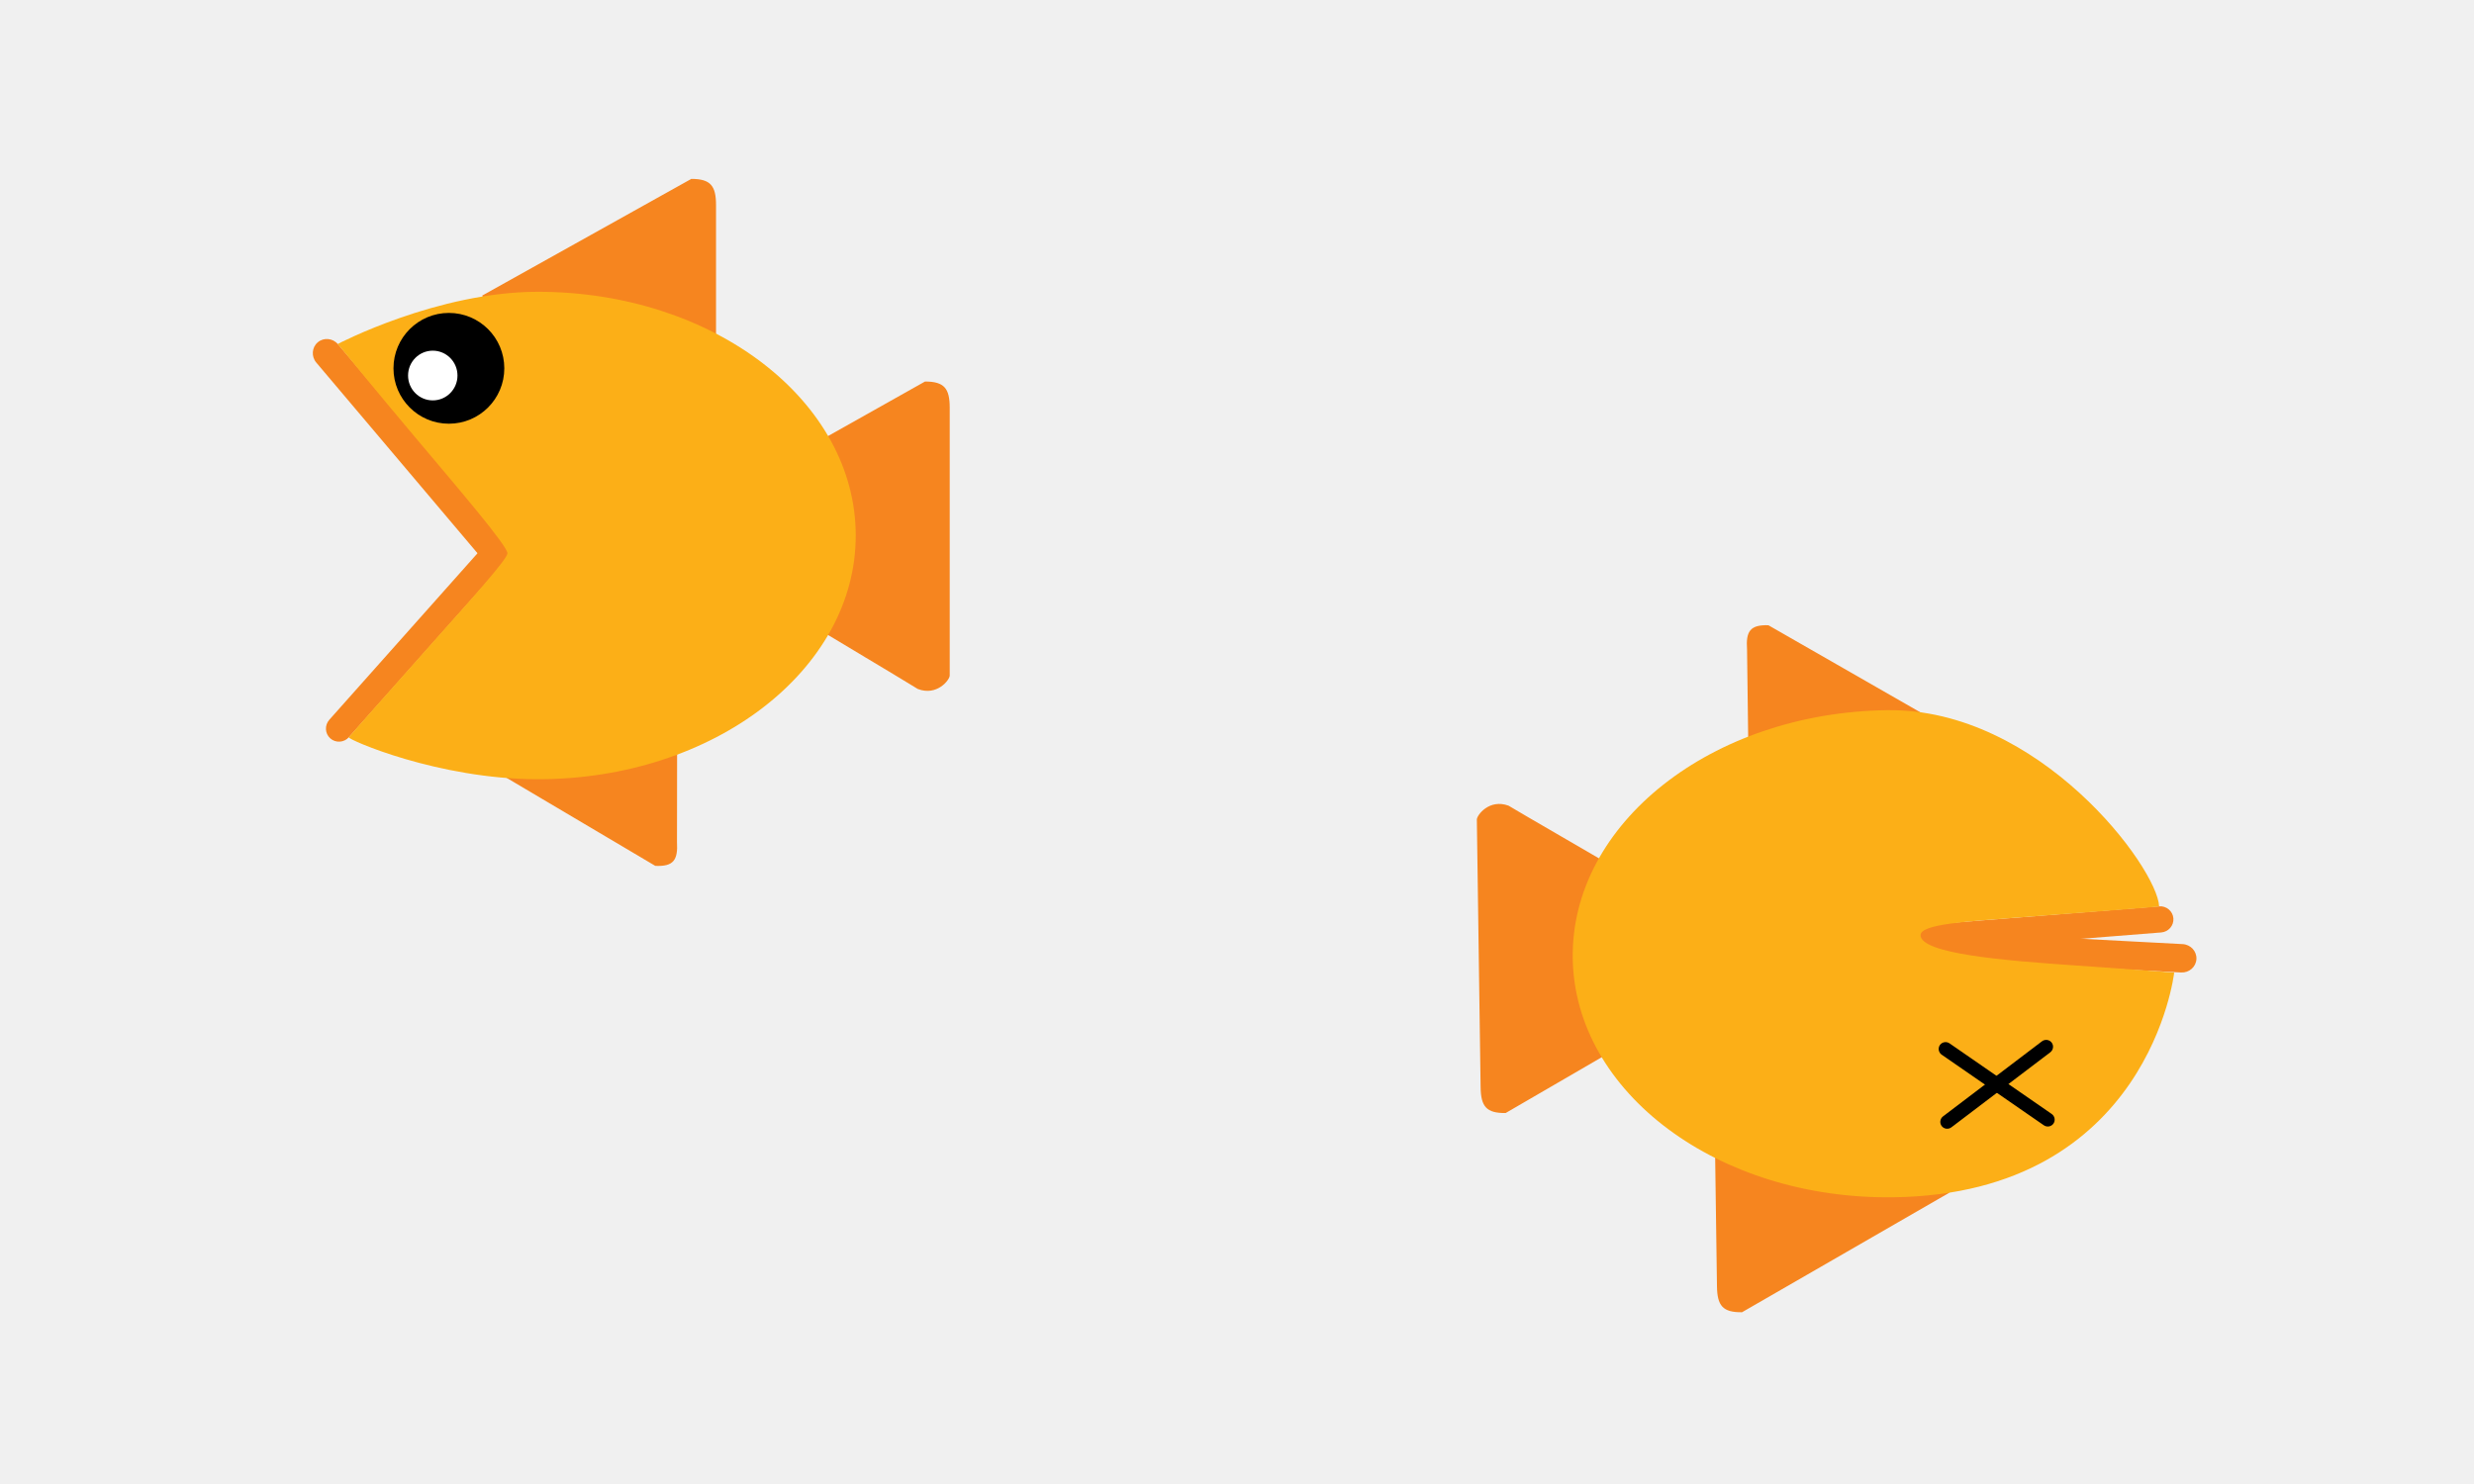
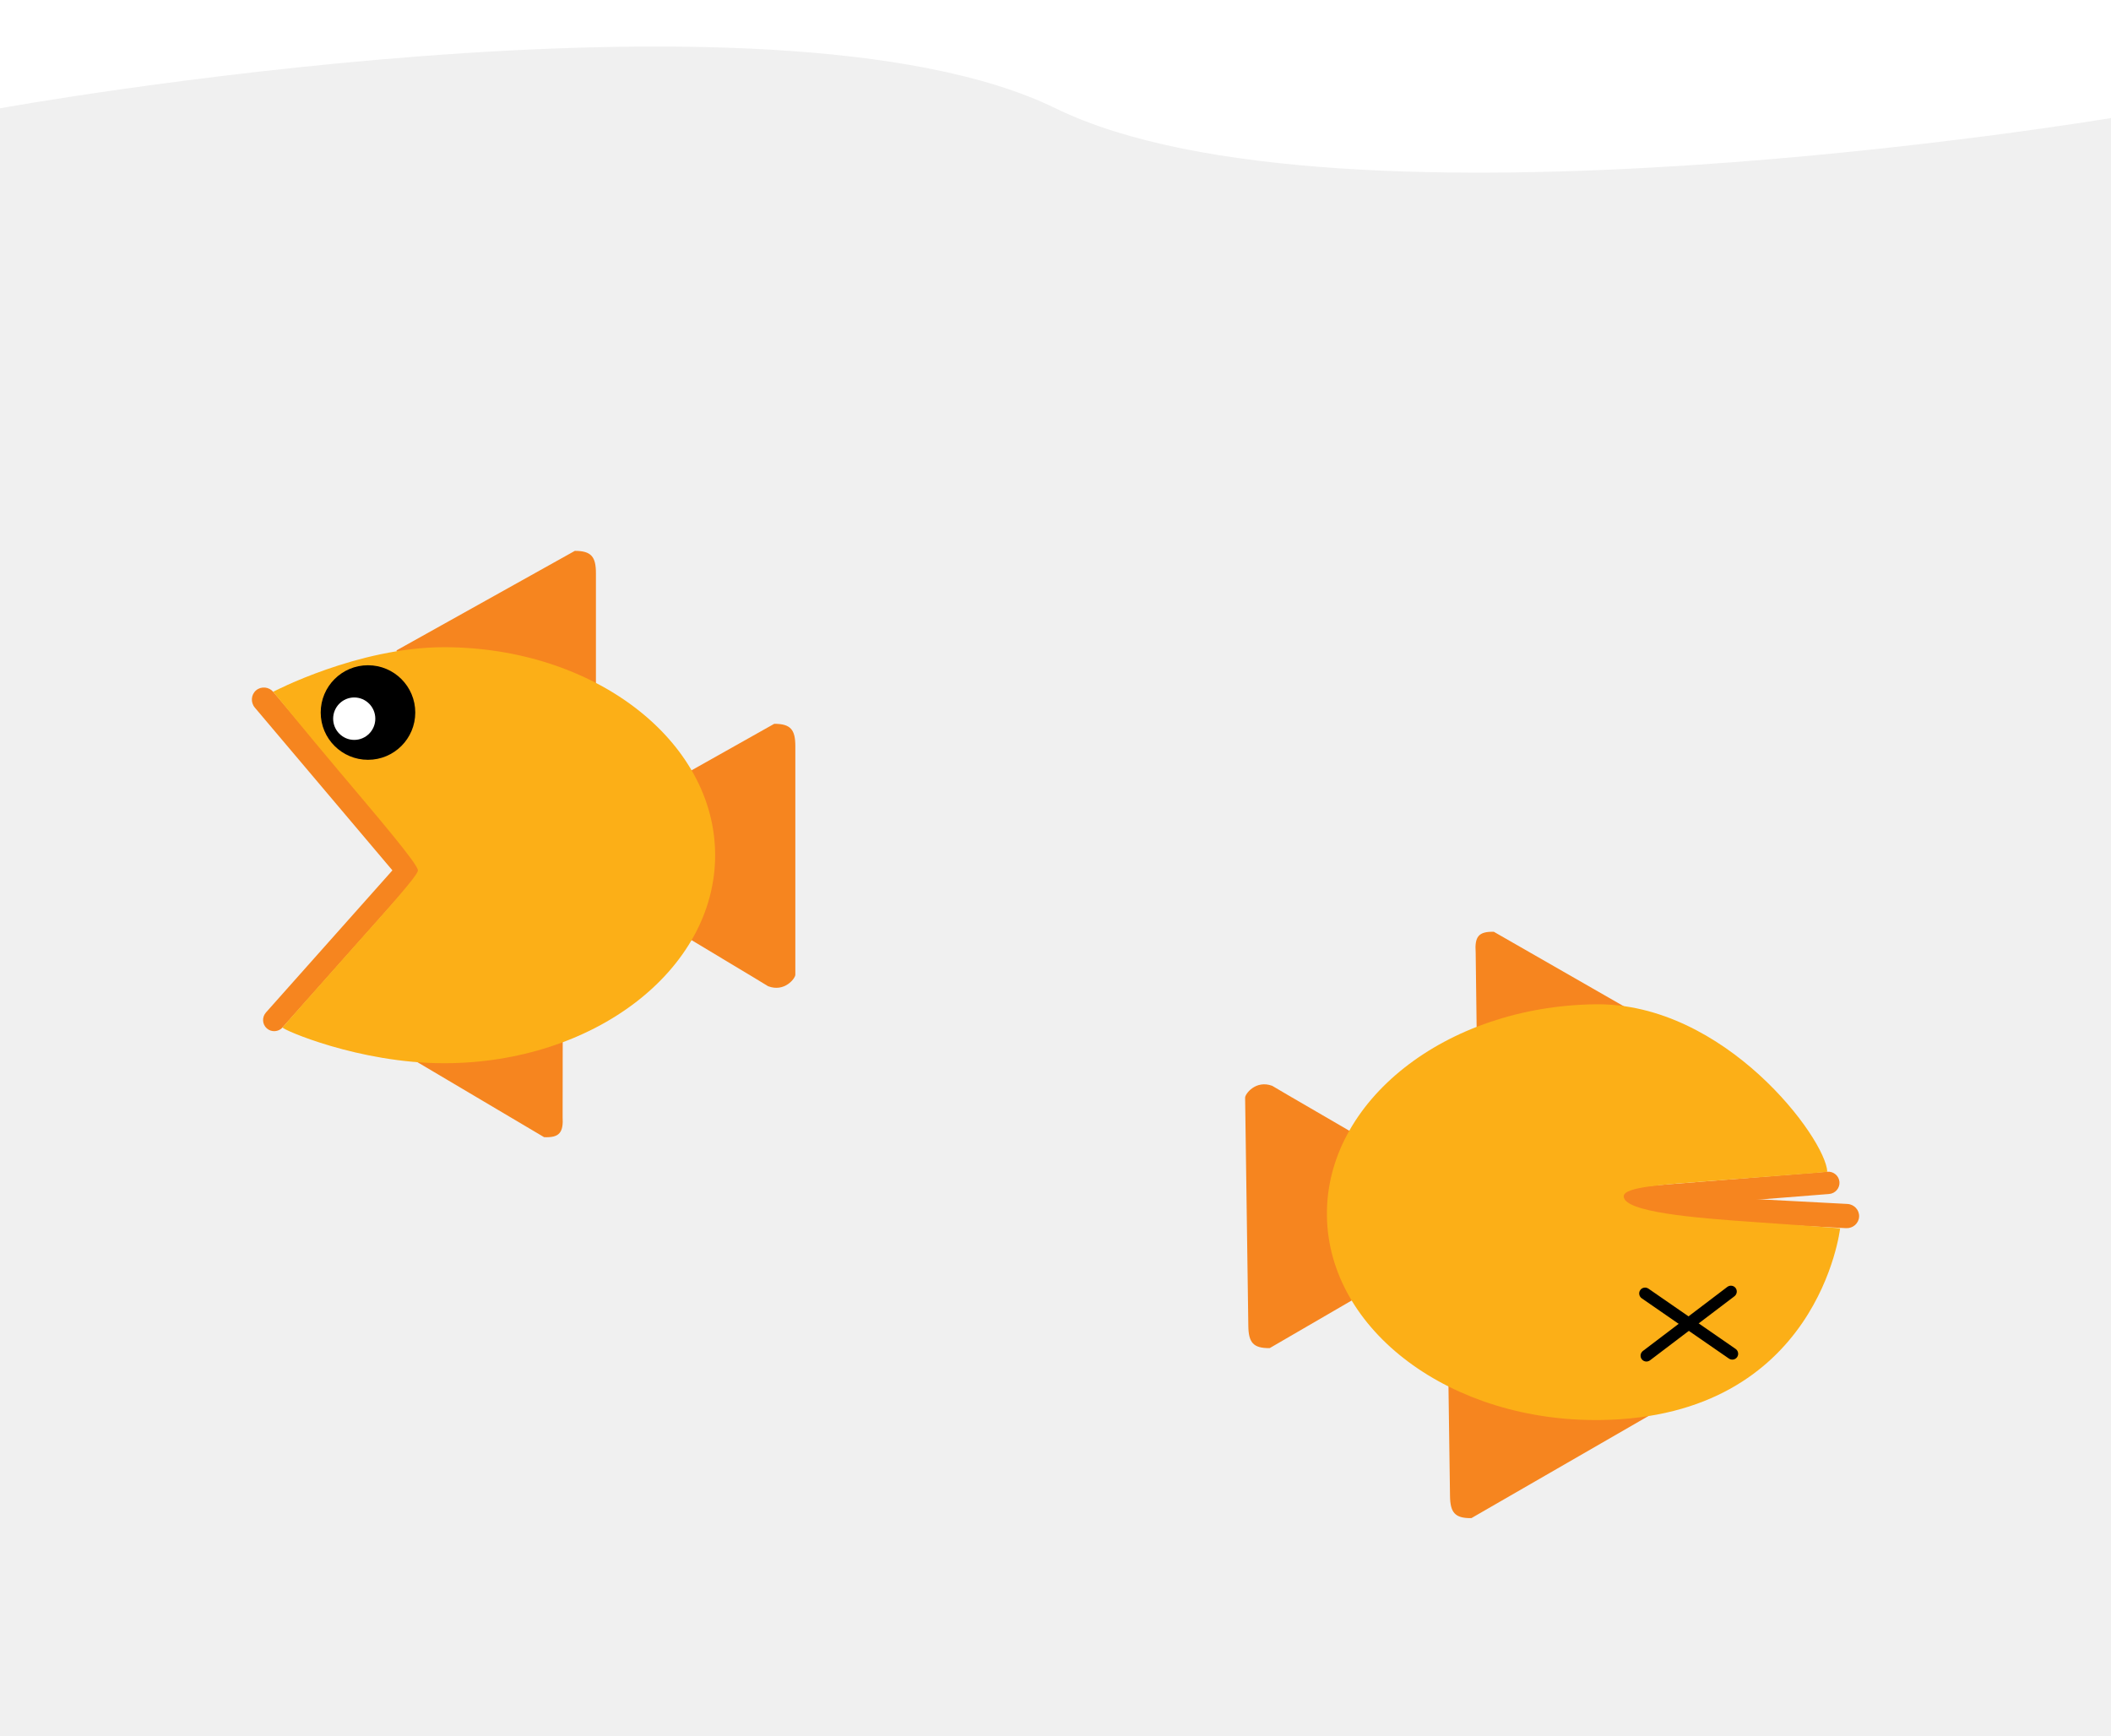
- <svg xmlns="http://www.w3.org/2000/svg" width="100%" height="100%" viewBox="0 0 360 216" version="1.1" xml:space="preserve" style="fill-rule:evenodd;clip-rule:evenodd;stroke-linejoin:round;stroke-miterlimit:1.414;">
-   <rect id="T.-.-Lund.-.-DescriptionFish" x="0" y="0" width="360" height="216" style="fill:none;" />
-   <g>
-     <path d="M104.192,48.56c0,2.813 -34.004,-2.737 -34.004,-5.55l30.408,-16.971c2.812,0 3.596,1.006 3.596,3.818l0,18.703Z" style="fill:#f6851f;fill-rule:nonzero;" />
-     <path d="M138.197,98.328c0,0.622 -1.85,3.037 -4.648,1.953c-4.173,-2.61 -37.2,-22.049 -37.2,-23.237l38.251,-21.512c2.812,0 3.597,1.006 3.597,3.819l0,38.977Z" style="fill:#f6851f;fill-rule:nonzero;" />
-     <path d="M98.533,105.064c-0.155,-2.678 -32.738,0.879 -32.583,3.556l29.404,17.409c2.633,0.116 3.313,-0.809 3.158,-3.487l0.021,-17.478Z" style="fill:#f6851f;fill-rule:nonzero;" />
-     <path d="M73.577,78.959c0.757,0.895 0.664,2.219 -0.209,2.957c-0.873,0.737 -2.194,0.609 -2.951,-0.285l-24.388,-28.851c-0.757,-0.896 -0.663,-2.22 0.21,-2.957c0.872,-0.738 2.193,-0.61 2.95,0.285l24.388,28.851Z" style="fill:#f6851f;fill-rule:nonzero;" />
-     <path d="M70.774,79.078c0.71,-0.797 1.923,-0.876 2.71,-0.175c0.787,0.7 0.85,1.914 0.141,2.712l-22.852,25.684c-0.709,0.797 -1.923,0.875 -2.71,0.175c-0.787,-0.7 -0.85,-1.915 -0.141,-2.712l22.852,-25.684Z" style="fill:#f6851f;fill-rule:nonzero;" />
-     <path d="M124.522,77.944c0,19.592 -20.706,35.475 -46.249,35.475c-14.568,0 -27.687,-5.793 -27.516,-6.103c0.09,-0.163 6.199,-7.073 12.205,-13.816c5.42,-6.084 10.795,-12.02 10.875,-12.943c0.087,-1.016 -7.011,-9.288 -13.527,-17.028c-5.832,-6.928 -11.156,-13.462 -11.156,-13.462c0,0 14.445,-7.598 29.119,-7.598c25.543,0 46.249,15.883 46.249,35.475Z" style="fill:#fcaf17;fill-rule:nonzero;" />
-     <circle cx="65.32" cy="53.609" r="8.063" />
-     <ellipse cx="62.974" cy="54.659" rx="3.595" ry="3.618" style="fill:#fff;" />
-   </g>
-   <g>
-     <path d="M249.58,168.544c-0.04,-2.811 34.019,2.259 34.059,5.069l-30.149,17.386c-2.811,0.039 -3.609,-0.955 -3.648,-3.766l-0.262,-18.689Z" style="fill:#f6851f;fill-rule:nonzero;" />
-     <path d="M214.901,119.287c-0.009,-0.621 1.806,-3.06 4.618,-2.017c4.206,2.55 37.483,21.512 37.499,22.7l-37.923,22.033c-2.81,0.039 -3.608,-0.955 -3.647,-3.766l-0.547,-38.95Z" style="fill:#f6851f;fill-rule:nonzero;" />
-     <path d="M254.443,112c0.192,2.674 32.703,-1.337 32.51,-4.011l-29.628,-16.984c-2.633,-0.079 -3.299,0.855 -3.106,3.529l0.224,17.466Z" style="fill:#f6851f;fill-rule:nonzero;" />
-     <path d="M279.679,139.556c-1.17,-0.062 -2.07,-1.037 -2.009,-2.177c0.06,-1.14 1.057,-2.014 2.227,-1.953l37.702,1.991c1.17,0.062 2.07,1.037 2.01,2.177c-0.06,1.14 -1.058,2.014 -2.227,1.952l-37.703,-1.99Z" style="fill:#f6851f;fill-rule:nonzero;" />
-     <path d="M280.233,138.437c-1.064,0.085 -1.993,-0.698 -2.076,-1.748c-0.083,-1.049 0.711,-1.969 1.774,-2.054l34.251,-2.715c1.063,-0.085 1.992,0.698 2.076,1.748c0.083,1.049 -0.712,1.969 -1.775,2.053l-34.25,2.716Z" style="fill:#f6851f;fill-rule:nonzero;" />
-     <path d="M228.852,139.466c-0.275,-19.579 20.195,-35.741 45.72,-36.099c22.185,-0.311 39.361,22.939 39.61,28.553c0.005,0.103 -10.758,0.864 -20.303,1.609c-7.626,0.595 -14.478,0.954 -14.413,2.615c0.103,2.666 12.052,3.663 22.307,4.363c7.803,0.533 14.6,1.058 14.6,1.058c0,0 -3.624,32.18 -40.806,32.702c-25.525,0.358 -46.44,-15.223 -46.715,-34.801Z" style="fill:#fcaf17;fill-rule:nonzero;" />
-     <path d="M283.956,164.083c-0.446,0.339 -1.08,0.256 -1.414,-0.185c-0.335,-0.441 -0.244,-1.073 0.202,-1.412l14.387,-10.919c0.446,-0.339 1.08,-0.256 1.414,0.185c0.335,0.441 0.244,1.073 -0.202,1.412l-14.387,10.919Z" style="fill-rule:nonzero;" />
-     <path d="M282.545,153.514c-0.461,-0.319 -0.579,-0.946 -0.265,-1.401c0.315,-0.456 0.944,-0.566 1.405,-0.248l14.857,10.27c0.461,0.319 0.579,0.947 0.265,1.402c-0.315,0.456 -0.944,0.566 -1.405,0.248l-14.857,-10.271Z" style="fill-rule:nonzero;" />
+ <svg xmlns="http://www.w3.org/2000/svg" width="100%" height="100%" viewBox="0 0 360 296" version="1.1" xml:space="preserve" style="fill-rule:evenodd;clip-rule:evenodd;stroke-linejoin:round;stroke-miterlimit:1.414;">
+   <rect id="T.-.-Lund.-.-DescriptionFish" x="0" y="0" width="360" height="295.94" style="fill:none;" />
+   <clipPath id="_clip1">
+     <rect x="0" y="0" width="360" height="295.94" />
+   </clipPath>
+   <g clip-path="url(#_clip1)">
+     <g>
+       <path d="M101.627,116.468c0,2.813 -34.004,-2.737 -34.004,-5.55l30.408,-16.971c2.812,0 3.596,1.006 3.596,3.819l0,18.702Z" style="fill:#f6851f;fill-rule:nonzero;" />
+       <path d="M135.632,166.236c0,0.622 -1.85,3.037 -4.648,1.954c-4.173,-2.611 -37.2,-22.049 -37.2,-23.238l38.251,-21.511c2.813,0 3.597,1.006 3.597,3.818l0,38.977Z" style="fill:#f6851f;fill-rule:nonzero;" />
+       <path d="M95.968,172.972c-0.155,-2.677 -32.738,0.879 -32.583,3.556l29.404,17.41c2.634,0.115 3.313,-0.81 3.158,-3.488l0.021,-17.478Z" style="fill:#f6851f;fill-rule:nonzero;" />
+       <path d="M71.013,146.867c0.757,0.895 0.663,2.22 -0.21,2.957c-0.872,0.737 -2.193,0.609 -2.95,-0.285l-24.388,-28.851c-0.757,-0.896 -0.664,-2.22 0.209,-2.957c0.873,-0.737 2.193,-0.61 2.95,0.285l24.389,28.851Z" style="fill:#f6851f;fill-rule:nonzero;" />
+       <path d="M68.209,146.986c0.71,-0.797 1.923,-0.875 2.71,-0.175c0.787,0.7 0.85,1.914 0.141,2.712l-22.852,25.684c-0.709,0.797 -1.923,0.875 -2.71,0.175c-0.787,-0.7 -0.85,-1.915 -0.141,-2.712l22.852,-25.684Z" style="fill:#f6851f;fill-rule:nonzero;" />
+       <path d="M121.957,145.852c0,19.592 -20.706,35.475 -46.249,35.475c-14.568,0 -27.687,-5.793 -27.516,-6.102c0.09,-0.163 6.199,-7.074 12.205,-13.817c5.42,-6.084 10.796,-12.02 10.875,-12.943c0.087,-1.015 -7.01,-9.288 -13.527,-17.028c-5.832,-6.928 -11.156,-13.462 -11.156,-13.462c0,0 14.445,-7.597 29.119,-7.597c25.543,-0.001 46.249,15.882 46.249,35.474Z" style="fill:#fcaf17;fill-rule:nonzero;" />
+       <circle cx="62.755" cy="121.517" r="8.063" />
+       <ellipse cx="60.409" cy="122.567" rx="3.595" ry="3.618" style="fill:#fff;" />
+     </g>
+     <g>
+       <path d="M247.015,236.452c-0.04,-2.81 34.019,2.259 34.059,5.069l-30.149,17.386c-2.81,0.039 -3.608,-0.955 -3.648,-3.765l-0.262,-18.69Z" style="fill:#f6851f;fill-rule:nonzero;" />
+       <path d="M212.336,187.195c-0.009,-0.621 1.806,-3.06 4.618,-2.017c4.206,2.551 37.483,21.512 37.499,22.7l-37.922,22.033c-2.811,0.039 -3.609,-0.955 -3.648,-3.766l-0.547,-38.95Z" style="fill:#f6851f;fill-rule:nonzero;" />
+       <path d="M251.878,179.908c0.192,2.674 32.703,-1.337 32.511,-4.01l-29.628,-16.985c-2.634,-0.079 -3.299,0.855 -3.107,3.529l0.224,17.466Z" style="fill:#f6851f;fill-rule:nonzero;" />
+       <path d="M277.115,207.464c-1.171,-0.062 -2.071,-1.036 -2.01,-2.176c0.06,-1.14 1.057,-2.015 2.227,-1.953l37.702,1.99c1.171,0.062 2.071,1.037 2.01,2.177c-0.06,1.14 -1.057,2.014 -2.227,1.953l-37.702,-1.991Z" style="fill:#f6851f;fill-rule:nonzero;" />
+       <path d="M277.668,206.345c-1.063,0.085 -1.993,-0.698 -2.076,-1.748c-0.083,-1.049 0.712,-1.968 1.774,-2.054l34.251,-2.715c1.063,-0.085 1.992,0.699 2.076,1.748c0.083,1.05 -0.712,1.969 -1.774,2.053l-34.251,2.716Z" style="fill:#f6851f;fill-rule:nonzero;" />
+       <path d="M226.287,207.374c-0.275,-19.578 20.195,-35.741 45.72,-36.099c22.185,-0.311 39.361,22.94 39.61,28.553c0.005,0.103 -10.758,0.865 -20.303,1.609c-7.626,0.596 -14.477,0.954 -14.413,2.615c0.103,2.666 12.053,3.663 22.308,4.363c7.802,0.533 14.599,1.059 14.599,1.059c0,0 -3.623,32.179 -40.806,32.701c-25.525,0.359 -46.44,-15.222 -46.715,-34.801Z" style="fill:#fcaf17;fill-rule:nonzero;" />
+       <path d="M281.391,231.991c-0.446,0.339 -1.08,0.256 -1.414,-0.185c-0.335,-0.44 -0.244,-1.073 0.202,-1.412l14.387,-10.919c0.446,-0.339 1.08,-0.256 1.415,0.185c0.334,0.441 0.243,1.073 -0.203,1.412l-14.387,10.919Z" style="fill-rule:nonzero;" />
+       <path d="M279.981,221.422c-0.462,-0.318 -0.58,-0.946 -0.265,-1.401c0.314,-0.455 0.943,-0.566 1.405,-0.248l14.856,10.271c0.461,0.318 0.58,0.946 0.265,1.402c-0.315,0.455 -0.944,0.565 -1.405,0.247l-14.856,-10.271Z" style="fill-rule:nonzero;" />
+     </g>
+     <path d="M0,18.466c0,0 131.508,-23.691 180,0c48.492,23.692 180,1.665 180,1.665l0,-20.131l-360,0l0,18.466Z" style="fill:#fff;" />
  </g>
</svg>
